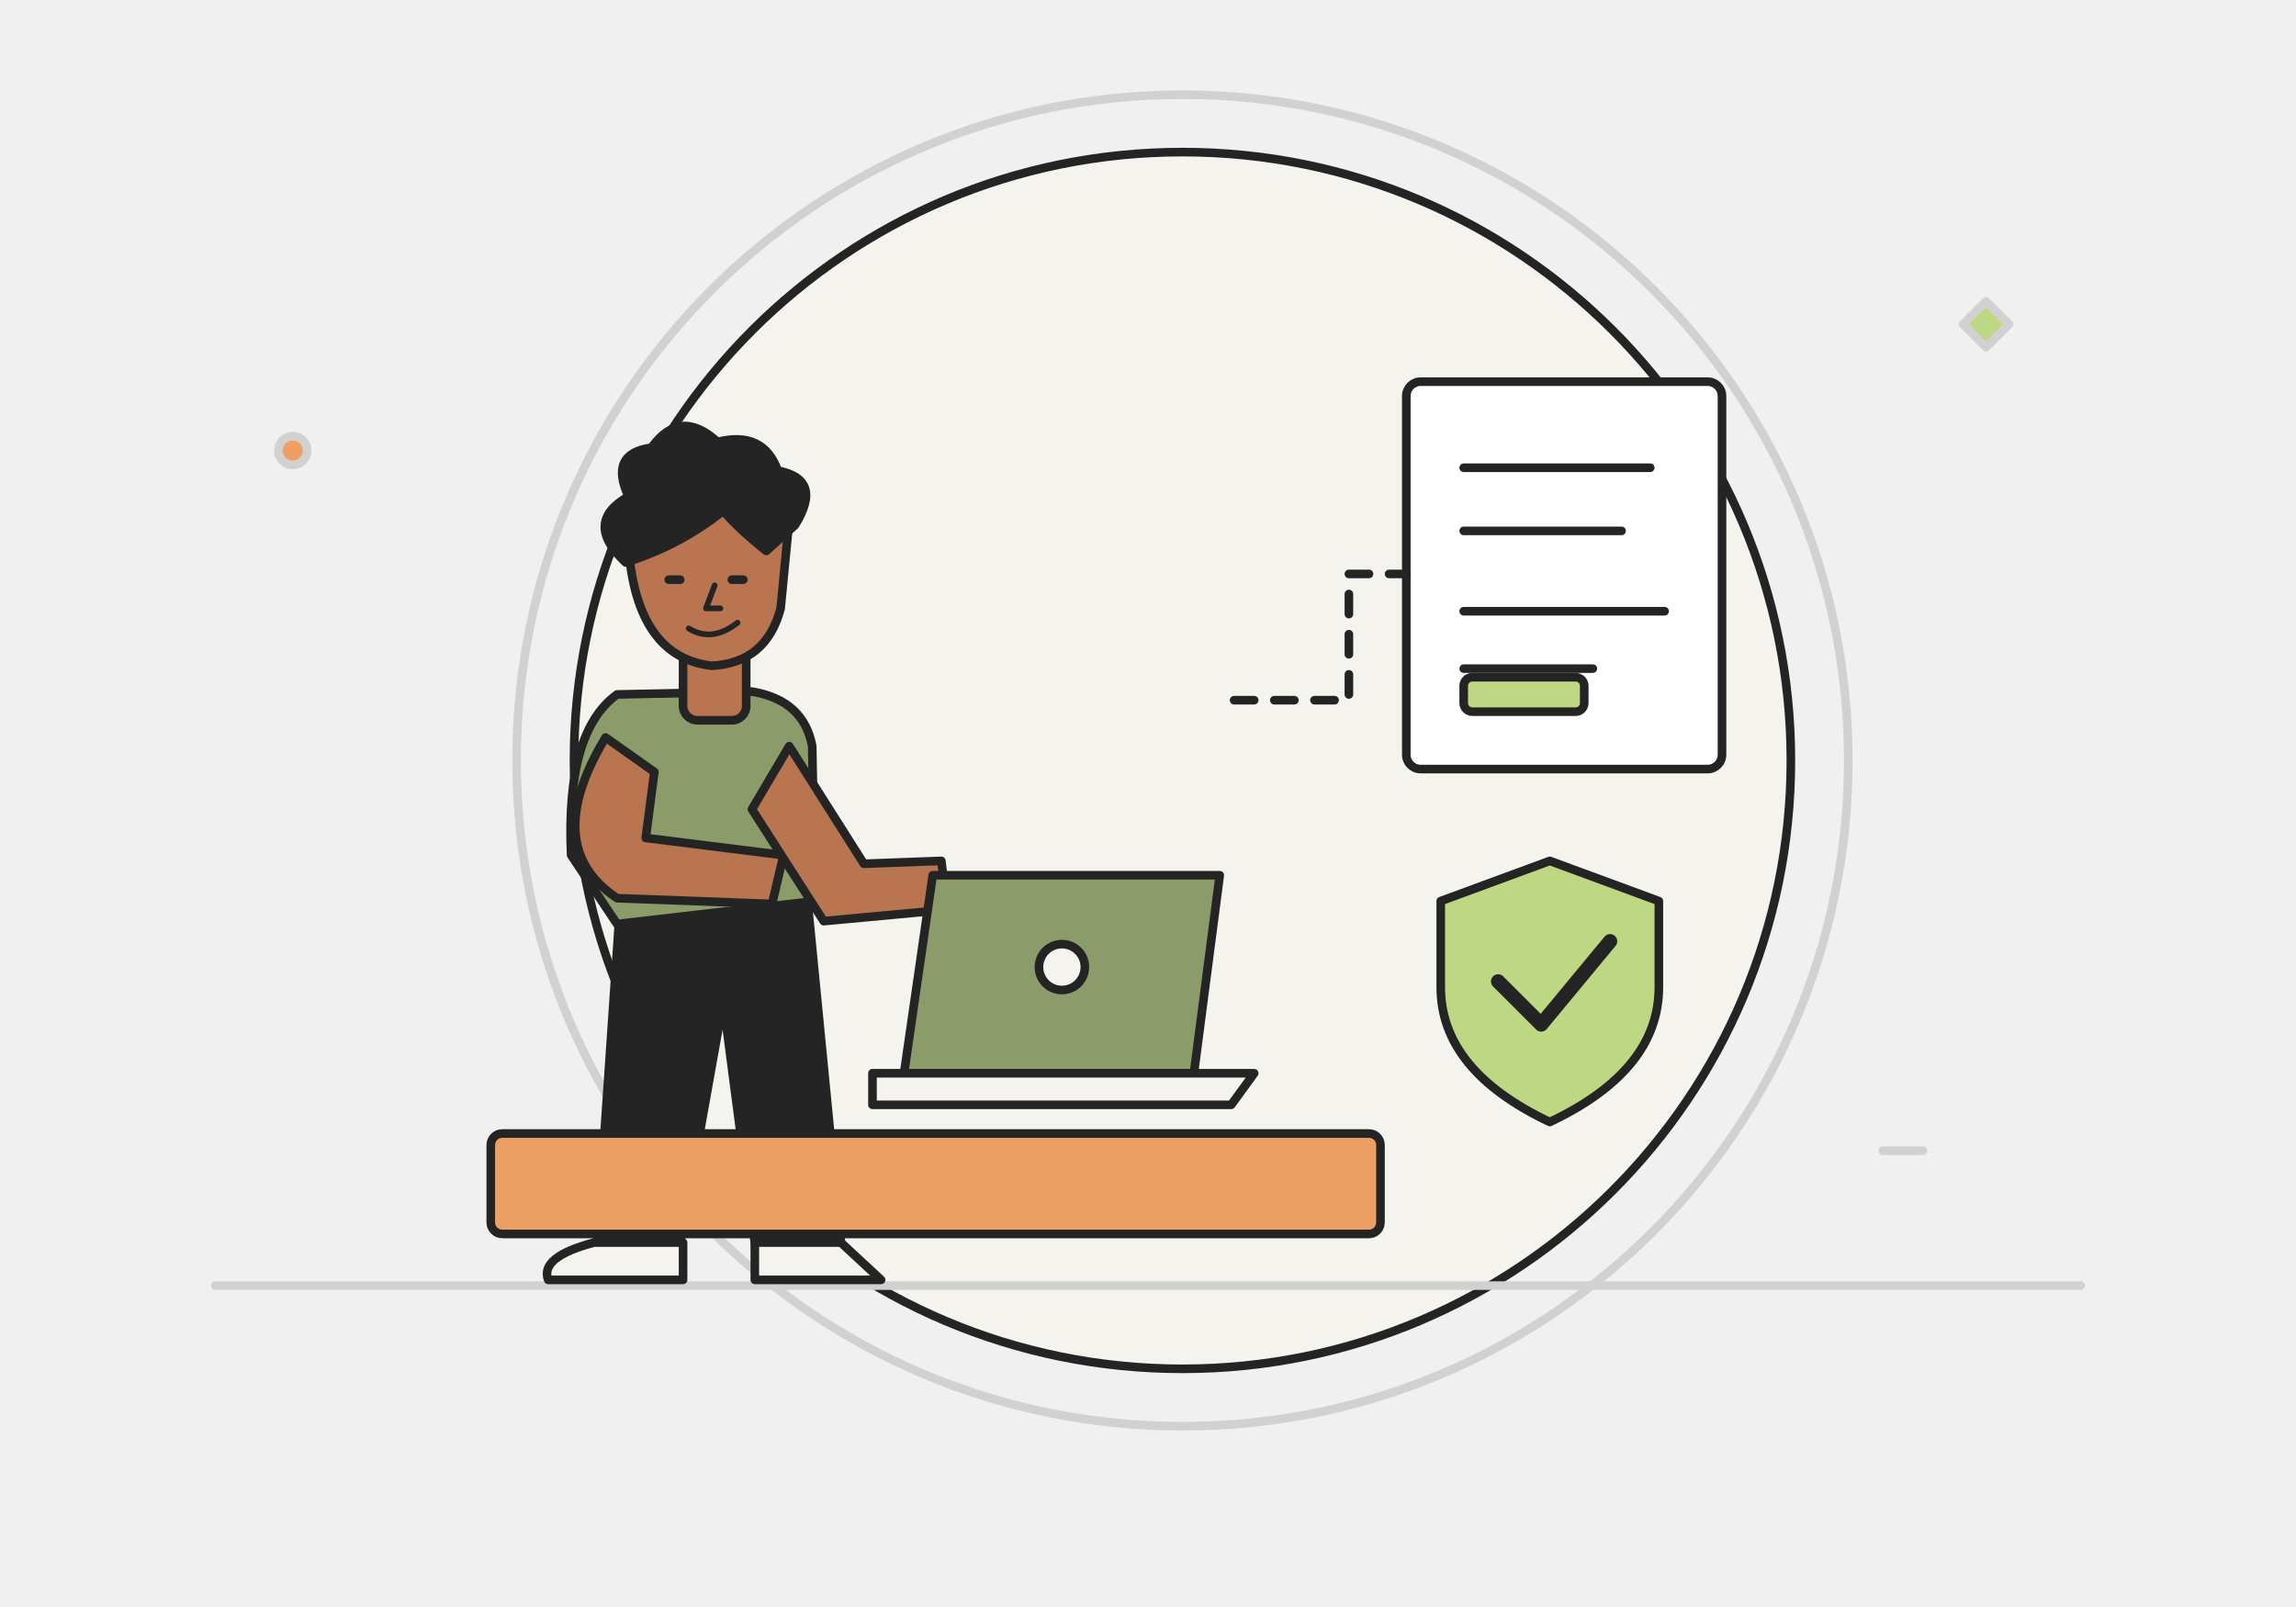
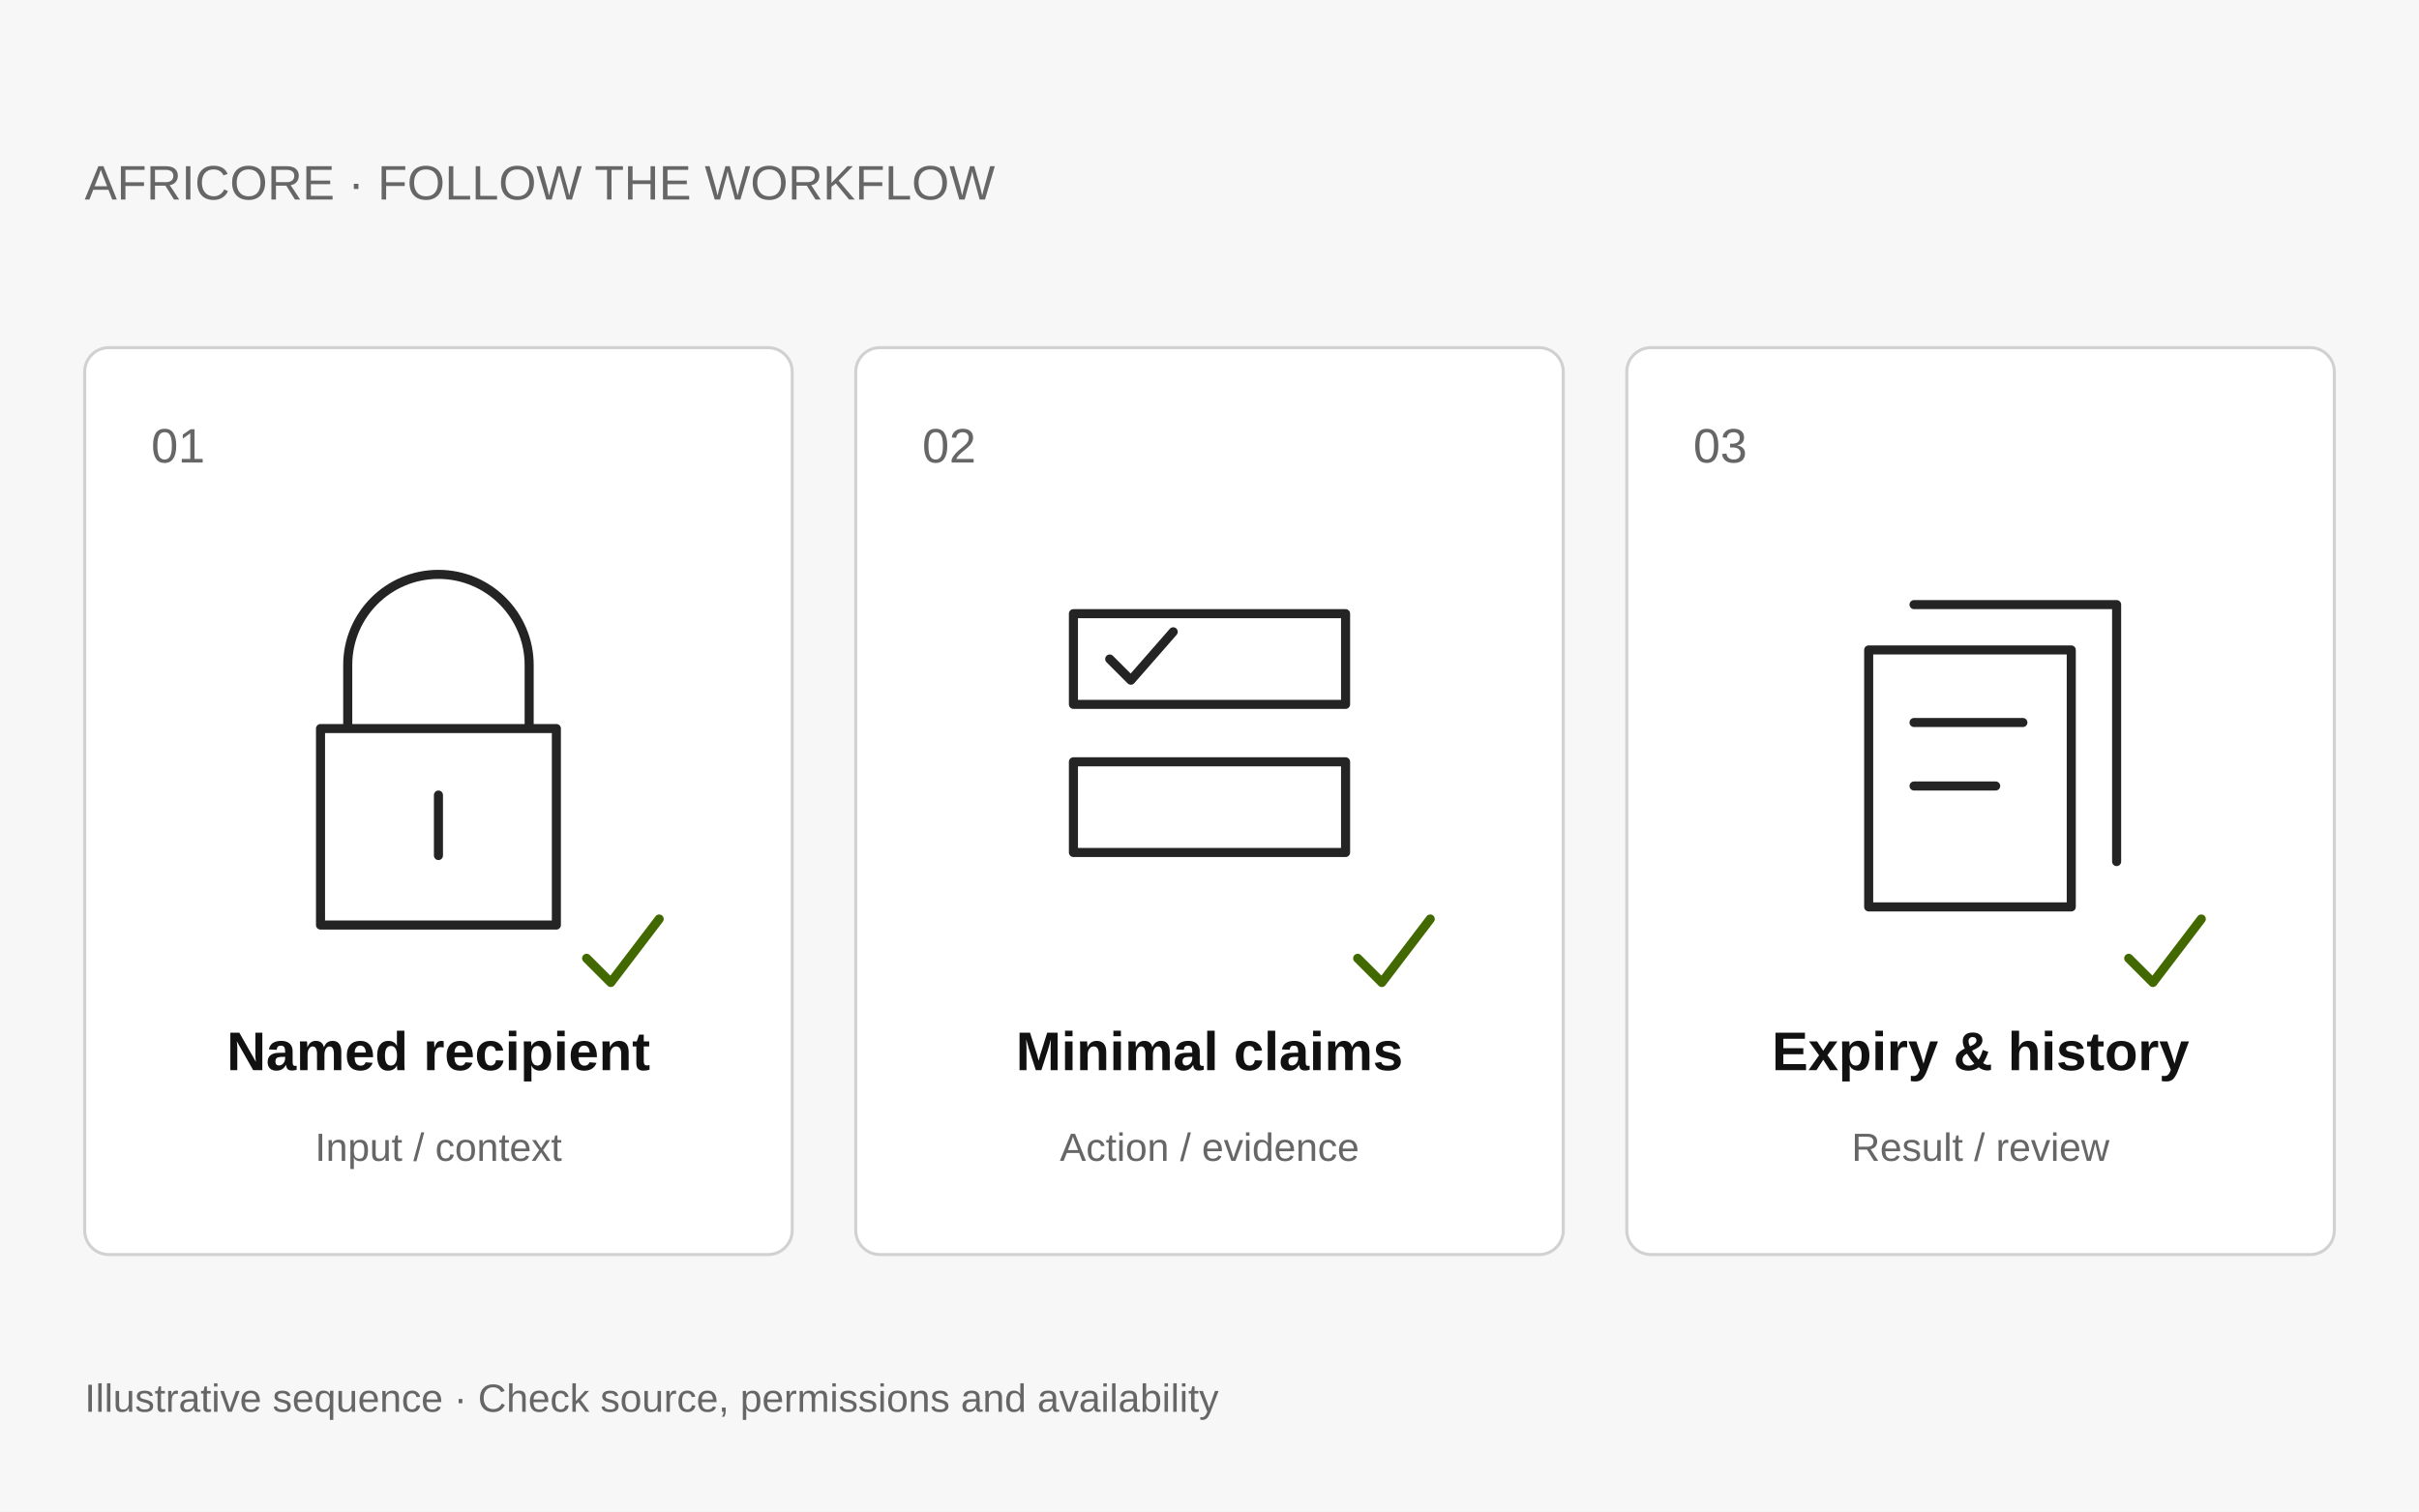
- <svg xmlns="http://www.w3.org/2000/svg" viewBox="0 0 800 560" fill="none">
-   <g stroke="#242424" stroke-width="3" stroke-linecap="round" stroke-linejoin="round">
-     <circle cx="412" cy="265" r="212" fill="#f5f3ee" />
-     <g stroke="#d1d1d1">
-       <circle cx="412" cy="265" r="232" fill="none" />
-       <path d="M75 448L725 448" fill="none" />
-       <path d="M692 105L700 113L692 121L684 113Z" fill="#bed783" />
-       <circle cx="102" cy="157" r="5" fill="#eea064" />
-       <path d="M656 401L670 401" fill="none" />
+ <svg xmlns="http://www.w3.org/2000/svg" viewBox="0 0 800 500" font-family="Arial,sans-serif">
+   <rect width="800" height="500" fill="#f7f7f7" />
+   <text x="28" y="66" font-size="16" fill="#666">AFRICORE · FOLLOW THE WORKFLOW</text>
+   <g transform="translate(28 115)">
+     <rect width="234" height="300" rx="8" fill="white" stroke="#d1d1d1" />
+     <text x="22" y="38" fill="#666" font-size="16">01</text>
+     <g fill="none" stroke="#242424" stroke-width="3" stroke-linecap="round" stroke-linejoin="round">
+       <path d="M87 126v-21a30 30 0 0 1 60 0v21M78 126h78v65H78zM117 148v20" />
+       <path d="m166 202 8 8 16-21" stroke="#426900" />
    </g>
-     <g transform="translate(245 195) scale(1)">
-       <path d="M-28 107L-37 238L-8 238L7 154L18 238H48L35 105Z" fill="#242424" />
-       <path d="M-38 238H-7V251H-54Q-57 243-38 238Z" fill="#f5f3ee" />
-       <path d="M18 238H48L62 251H18Z" fill="#f5f3ee" />
-       <path d="M-30 47Q-48 60-46 103L-30 127L39 119L38 65Q35 49 17 46Z" fill="#8b9b6a" />
-       <rect x="-7" y="27" width="22" height="29" rx="5" fill="#b97550" />
-       <path d="M-26 -4Q-27 -29-4 -35Q22 -39 30 -14L27 17Q22 36 3 37Q-23 34-26 -4Z" fill="#b97550" />
-       <path d="M-27 1Q-42-13-26-22Q-33-37-18-39Q-8-53 5-41Q21-45 26-31Q42-28 32-12L22-3Q12-11 7-17Q-8-5-27 1Z" fill="#242424" />
-       <path d="M-12 7L-8 7M10 7L14 7" fill="none" stroke-width="3" />
-       <path d="M4 9L1 17H6M-5 24Q3 29 12 22" fill="none" stroke-width="2" />
-       <path d="M-34 62Q-57 100-30 118L24 120L28 103L-20 97L-17 74Z" fill="#b97550" />
-       <path d="M30 65L56 106L83 105L85 122L42 126L17 87Z" fill="#b97550" />
+     <text x="117" y="239" text-anchor="middle" fill="#111" font-size="18" font-weight="700">Named recipient</text>
+     <text x="117" y="269" text-anchor="middle" fill="#666" font-size="13">Input / context</text>
+   </g>
+   <g transform="translate(283 115)">
+     <rect width="234" height="300" rx="8" fill="white" stroke="#d1d1d1" />
+     <text x="22" y="38" fill="#666" font-size="16">02</text>
+     <g fill="none" stroke="#242424" stroke-width="3" stroke-linecap="round" stroke-linejoin="round">
+       <path d="M72 88h90v30H72zM72 137h90v30H72zM84 103l7 7 14-16" />
+       <path d="m166 202 8 8 16-21" stroke="#426900" />
    </g>
-     <g transform="translate(325 305) scale(1)">
-       <path d="M0 0H100L91 69H-10Z" fill="#8b9b6a" />
-       <circle cx="45" cy="32" r="8" fill="#f5f3ee" />
-       <path d="M-21 69H112L104 80H-21Z" fill="#f5f3ee" />
+     <text x="117" y="239" text-anchor="middle" fill="#111" font-size="18" font-weight="700">Minimal claims</text>
+     <text x="117" y="269" text-anchor="middle" fill="#666" font-size="13">Action / evidence</text>
+   </g>
+   <g transform="translate(538 115)">
+     <rect width="234" height="300" rx="8" fill="white" stroke="#d1d1d1" />
+     <text x="22" y="38" fill="#666" font-size="16">03</text>
+     <g fill="none" stroke="#242424" stroke-width="3" stroke-linecap="round" stroke-linejoin="round">
+       <path d="M80 100h67v85H80zM95 85h67v85M95 124h36M95 145h27" />
+       <path d="m166 202 8 8 16-21" stroke="#426900" />
    </g>
-     <g transform="translate(490 133)">
-       <rect x="0" y="0" width="110" height="135" rx="5" fill="#fff" />
-       <path d="M20 30L85 30" fill="none" />
-       <path d="M20 52L75 52" fill="none" />
-       <path d="M20 80L90 80" fill="none" />
-       <path d="M20 100L65 100" fill="none" />
-       <rect x="20" y="103" width="42" height="12" rx="3" fill="#bed783" />
-     </g>
-     <g transform="translate(540 342)">
-       <path d="M0-42L38-28V2Q38 31 0 49Q-38 31-38 2V-28Z" fill="#bed783" />
-       <path d="M-18 0L-3 15L21-14" fill="none" stroke-width="5" />
-     </g>
-     <path d="M430 244H470V200H490" fill="none" stroke-dasharray="7 7" />
-     <rect x="171" y="395" width="310" height="35" rx="4" fill="#eea064" />
+     <text x="117" y="239" text-anchor="middle" fill="#111" font-size="18" font-weight="700">Expiry &amp; history</text>
+     <text x="117" y="269" text-anchor="middle" fill="#666" font-size="13">Result / review</text>
  </g>
+   <text x="28" y="467" font-size="13" fill="#666">Illustrative sequence · Check source, permissions and availability</text>
</svg>
